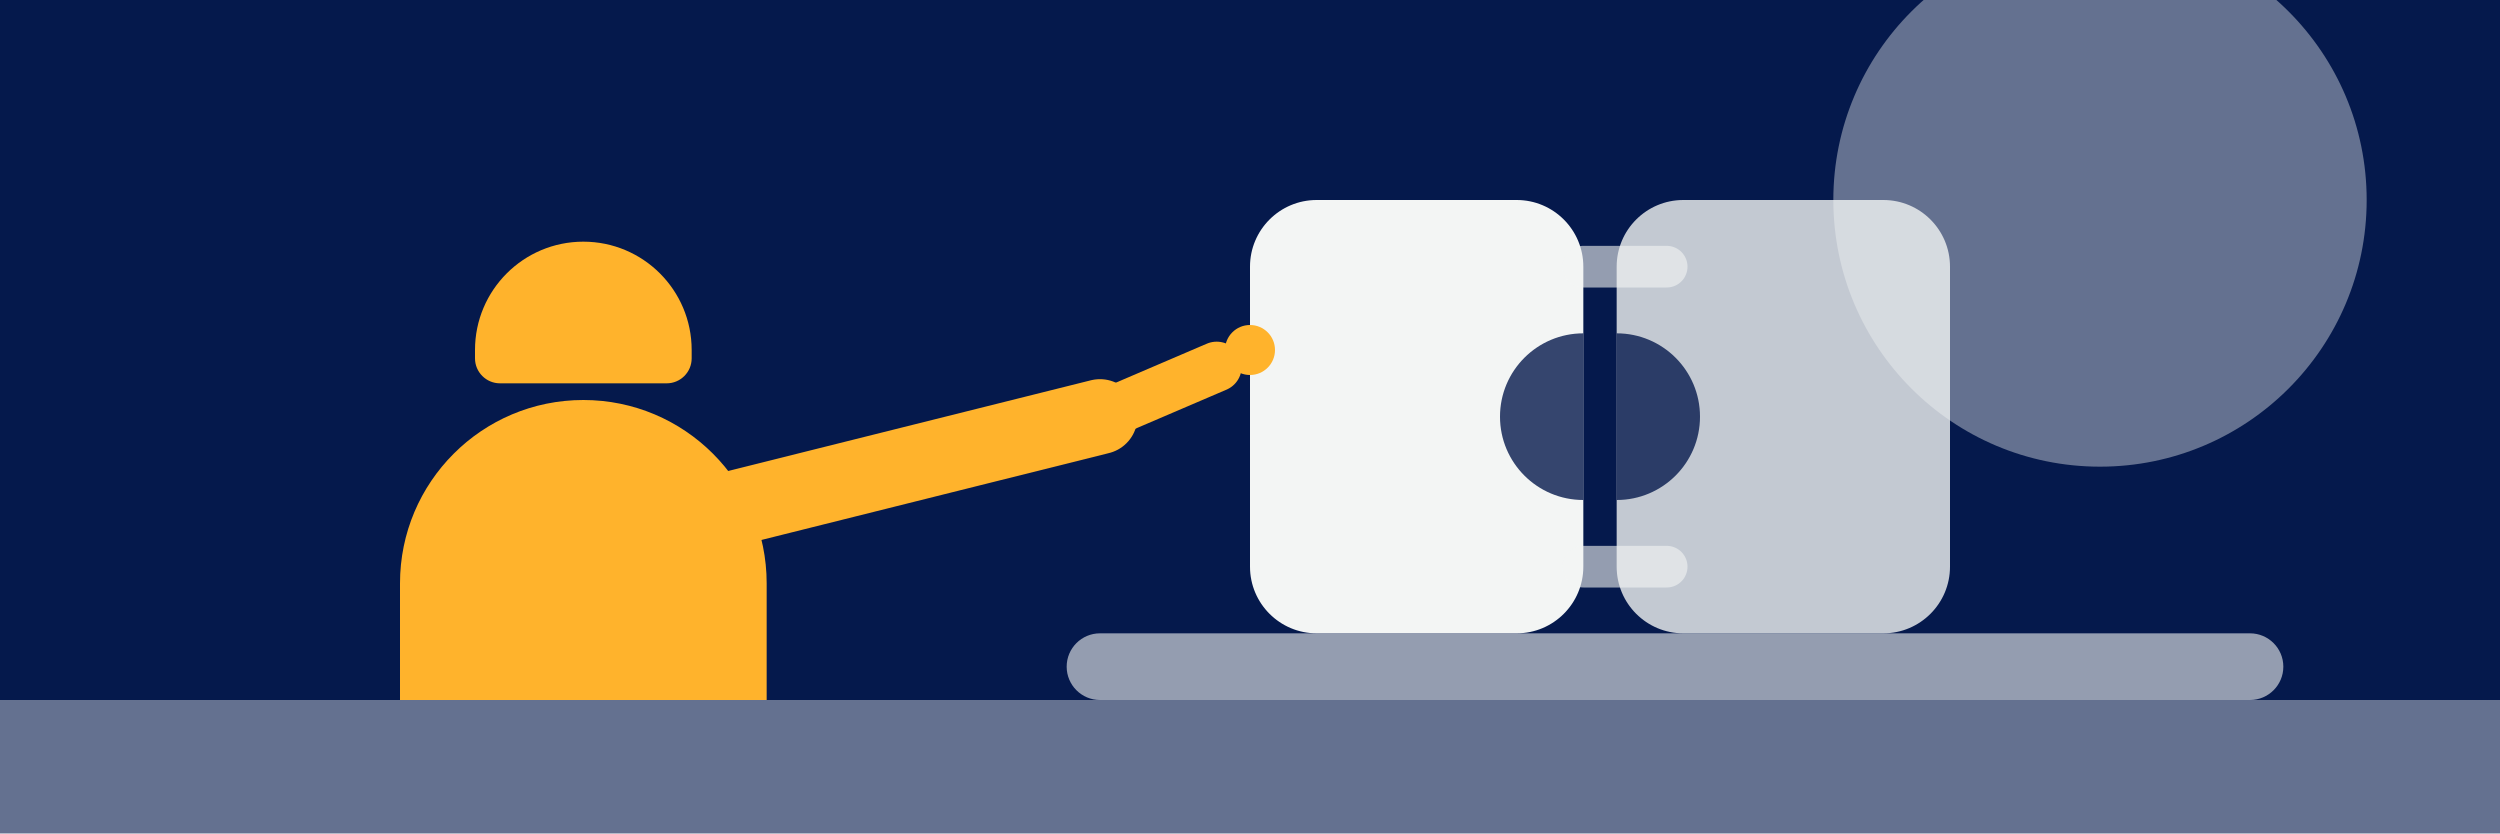
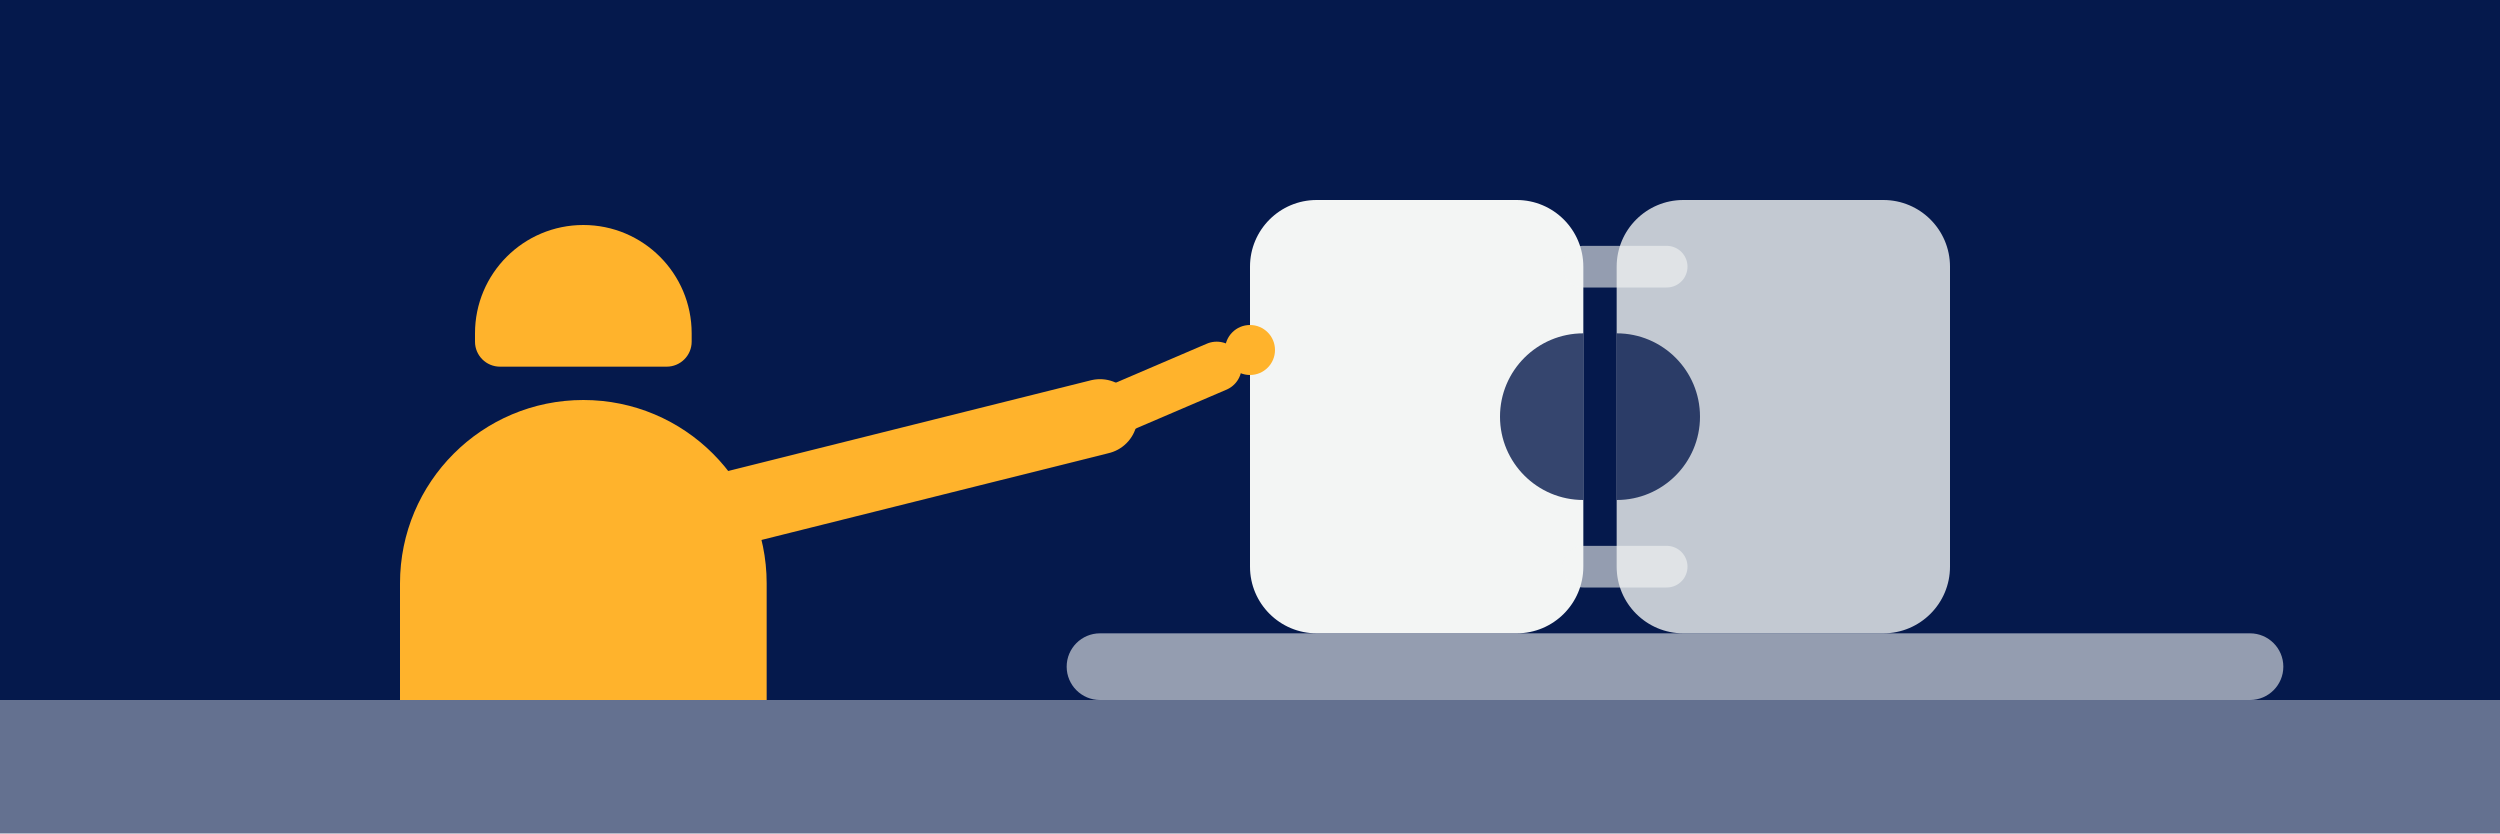
<svg xmlns="http://www.w3.org/2000/svg" viewBox="0 0 300 100" data-loop="3">
  <g data-part="scene">
    <rect x="0" y="0" width="300" height="100" fill="#05194C" />
-     <circle cx="252" cy="24" r="32" fill="#F3F5F4" opacity="0.4" />
    <rect x="0" y="84" width="300" height="16" fill="#F3F5F4" opacity="0.4" />
  </g>
  <g data-part="bench">
    <rect x="128" y="76" width="146" height="8" rx="4" fill="#F3F5F4" opacity="0.6" />
    <rect x="150" y="24" width="40" height="52" rx="8" fill="#F3F5F4" />
    <path d="M190 40 A10 10 0 0 0 190 60 Z" fill="#05194C" opacity="0.8" />
    <path d="M190 32 H200 M190 68 H200" stroke-width="5" fill="none" stroke="#F3F5F4" stroke-linecap="round" stroke-linejoin="round" opacity="0.6" />
  </g>
  <g data-part="figure">
    <path d="M48 84 V70 A22 22 0 0 1 92 70 V84 Z" fill="#FFB32C" />
-     <path d="M57 42 A13 13 0 0 1 83 42 V43 A3 3 0 0 1 80 46 H60 A3 3 0 0 1 57 43 Z" fill="#FFB32C" />
+     <path d="M57 40 A13 13 0 0 1 83 40 V41 A3 3 0 0 1 80 44 H60 A3 3 0 0 1 57 41 Z" fill="#FFB32C" />
  </g>
  <g data-part="arm">
    <path d="M84 62 Q108 56 132 50" stroke-width="9" fill="none" stroke="#FFB32C" stroke-linecap="round" stroke-linejoin="round" />
    <path d="M132 50 L146 44" stroke-width="6" fill="none" stroke="#FFB32C" stroke-linecap="round" stroke-linejoin="round" />
  </g>
  <g data-part="mould-half" data-motion="shuttle" data-amp="16" data-origin="214 50">
    <rect x="194" y="24" width="40" height="52" rx="8" fill="#F3F5F4" opacity="0.8" />
    <path d="M194 40 A10 10 0 0 1 194 60 Z" fill="#05194C" opacity="0.8" />
  </g>
-   <g data-part="glint" data-motion="blink" data-amp="0.8" data-rate="2" data-origin="150 42">
+   <g data-part="glint" data-motion="blink" data-amp="0.6" data-origin="150 42">
    <circle cx="150" cy="42" r="3" fill="#FFB32C" />
  </g>
</svg>
